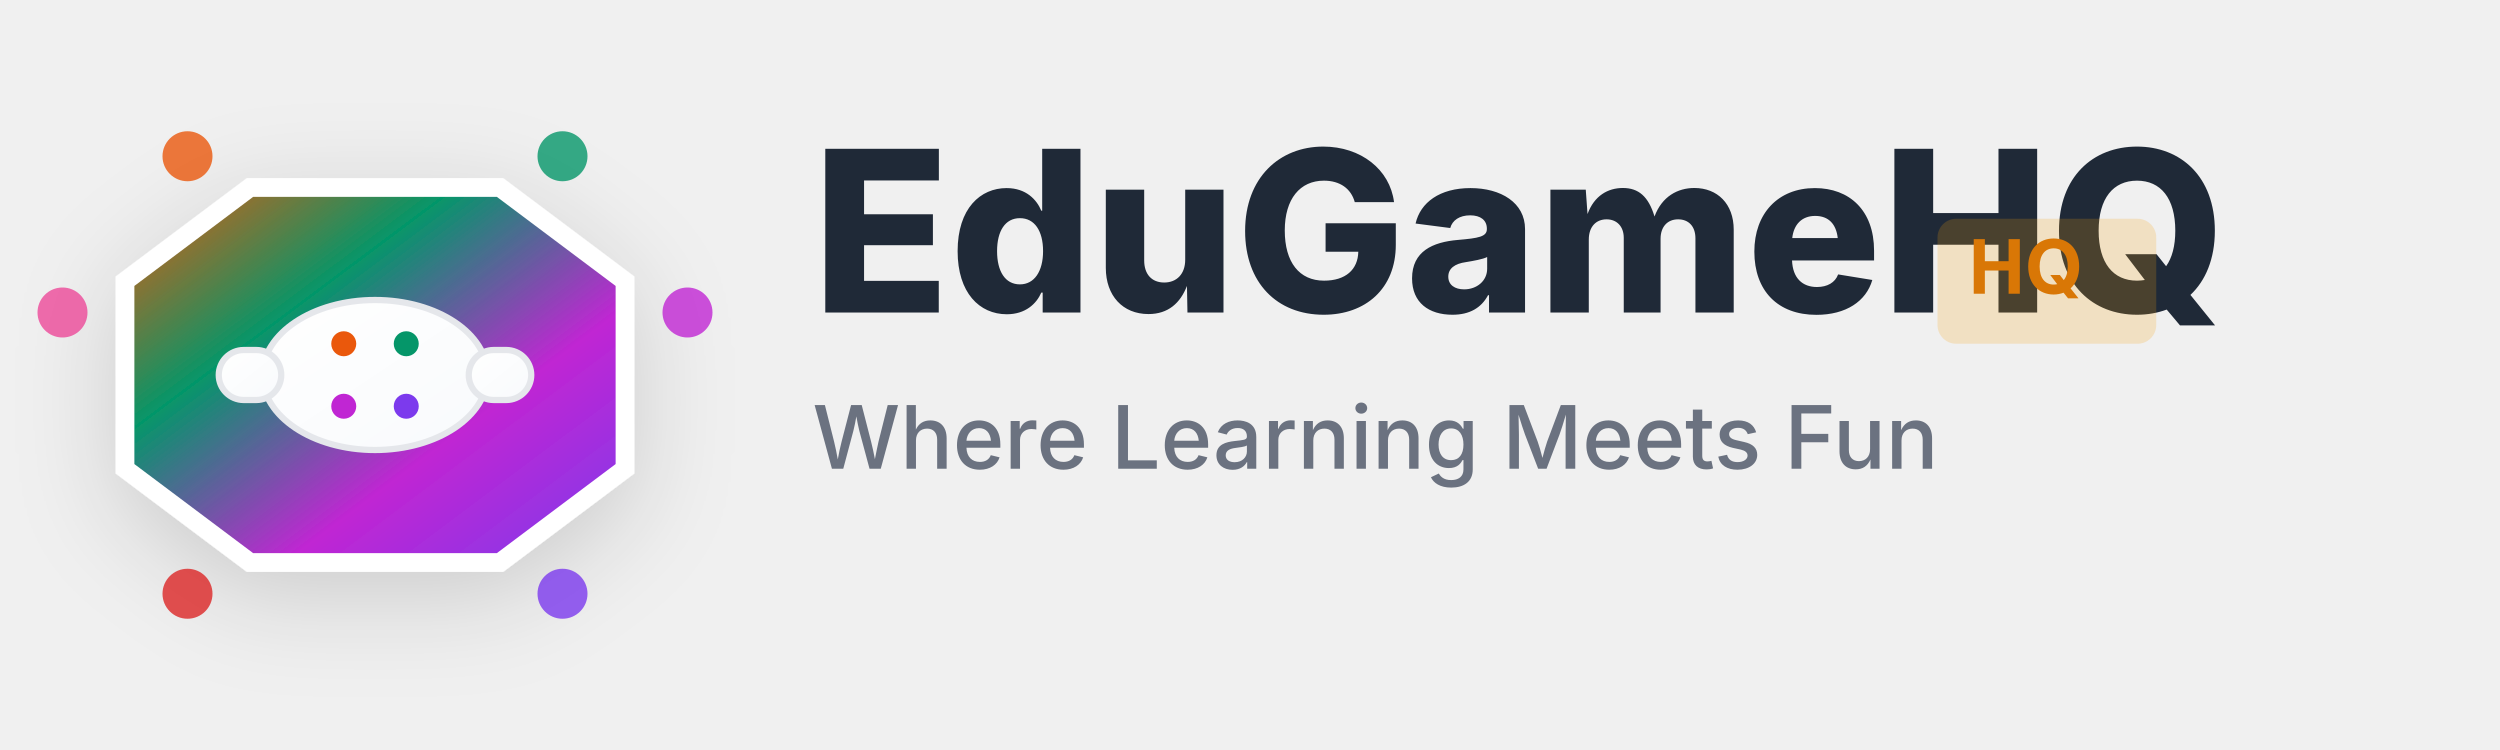
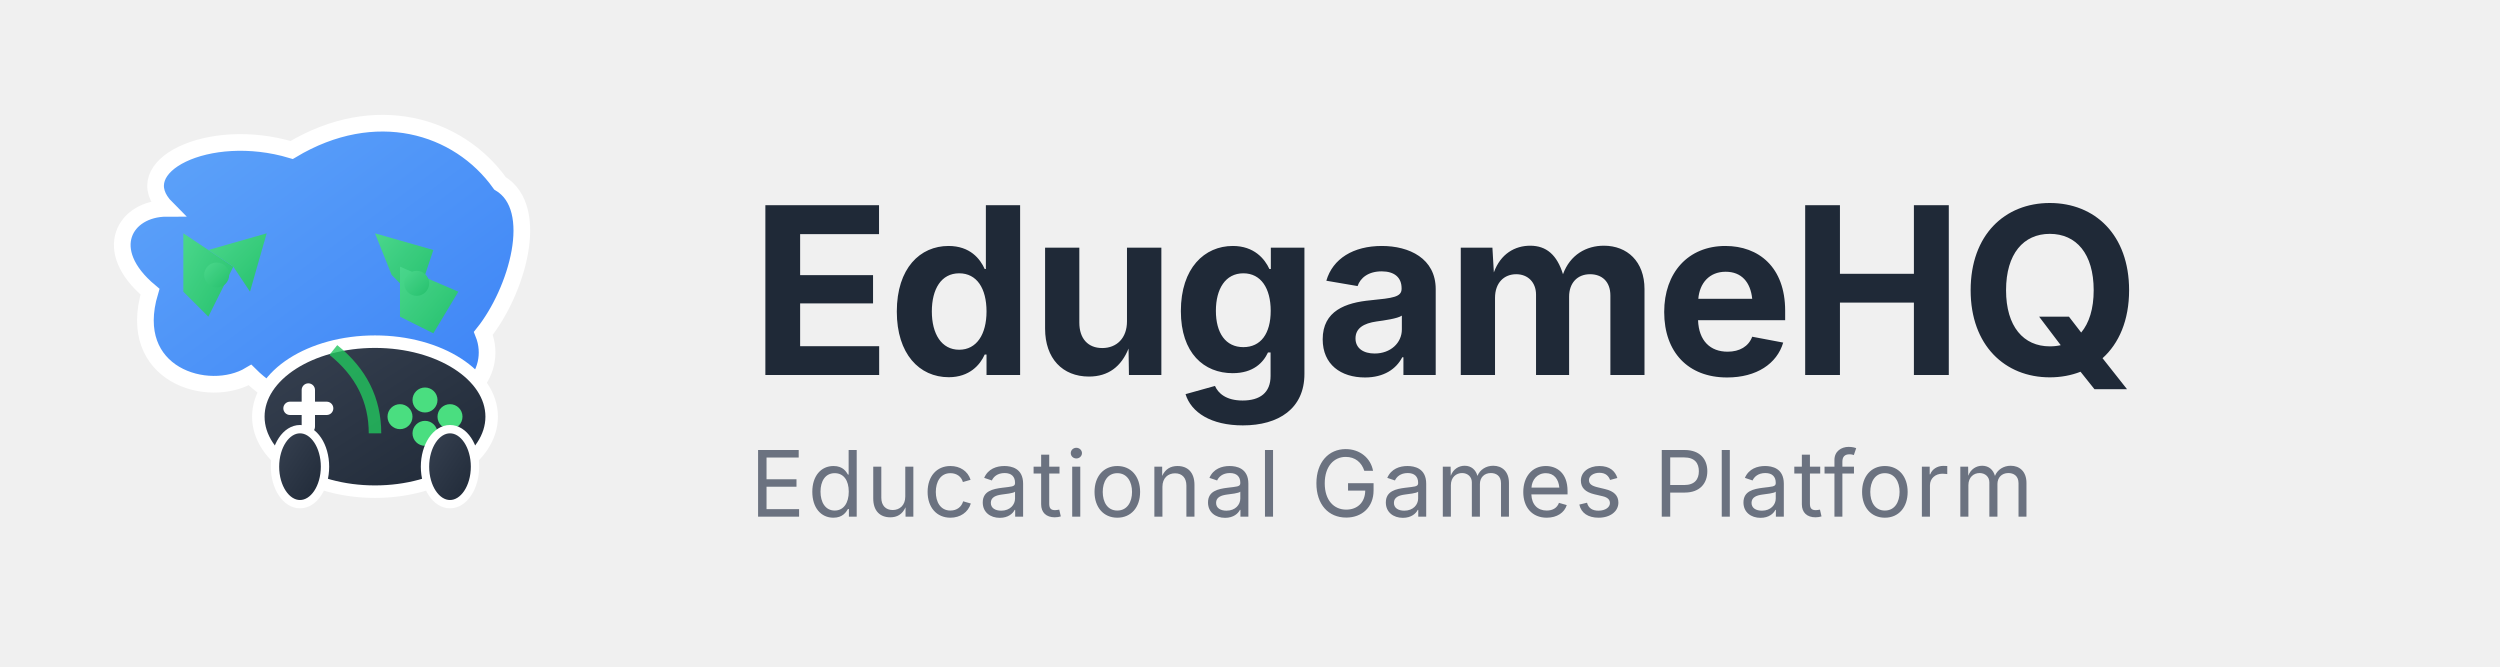
- <svg xmlns="http://www.w3.org/2000/svg" width="400" height="120" viewBox="0 0 400 120" fill="none">
+ <svg xmlns="http://www.w3.org/2000/svg" width="300" height="80" viewBox="0 0 300 80">
  <defs>
-     <linearGradient id="hexGradient" x1="0%" y1="0%" x2="100%" y2="100%">
-       <stop offset="0%" style="stop-color:#EA580C;stop-opacity:1" />
-       <stop offset="33%" style="stop-color:#059669;stop-opacity:1" />
-       <stop offset="66%" style="stop-color:#C026D3;stop-opacity:1" />
-       <stop offset="100%" style="stop-color:#7C3AED;stop-opacity:1" />
+     <linearGradient id="brainOutline" x1="0%" y1="0%" x2="100%" y2="100%">
+       <stop offset="0%" style="stop-color:#60A5FA;stop-opacity:1" />
+       <stop offset="100%" style="stop-color:#3B82F6;stop-opacity:1" />
    </linearGradient>
-     <linearGradient id="controllerGradient" x1="0%" y1="0%" x2="100%" y2="100%">
-       <stop offset="0%" style="stop-color:#FFFFFF;stop-opacity:1" />
-       <stop offset="100%" style="stop-color:#F8FAFC;stop-opacity:1" />
+     <linearGradient id="brainCircuit" x1="0%" y1="0%" x2="100%" y2="100%">
+       <stop offset="0%" style="stop-color:#4ADE80;stop-opacity:1" />
+       <stop offset="100%" style="stop-color:#22C55E;stop-opacity:1" />
    </linearGradient>
-     <filter id="shadow" x="-50%" y="-50%" width="200%" height="200%">
-       <feDropShadow dx="0" dy="4" stdDeviation="8" flood-color="#000000" flood-opacity="0.15" />
-     </filter>
+     <linearGradient id="gamepadColor" x1="0%" y1="0%" x2="100%" y2="100%">
+       <stop offset="0%" style="stop-color:#374151;stop-opacity:1" />
+       <stop offset="100%" style="stop-color:#1F2937;stop-opacity:1" />
+     </linearGradient>
  </defs>
-   <polygon points="40,30 20,45 20,75 40,90 80,90 100,75 100,45 80,30" fill="url(#hexGradient)" stroke="#FFFFFF" stroke-width="3" rx="8" filter="url(#shadow)" />
-   <ellipse cx="60" cy="60" rx="18" ry="12" fill="url(#controllerGradient)" stroke="#E5E7EB" stroke-width="1" />
-   <rect x="35" y="56" width="10" height="8" rx="4" fill="url(#controllerGradient)" stroke="#E5E7EB" stroke-width="1" />
-   <rect x="75" y="56" width="10" height="8" rx="4" fill="url(#controllerGradient)" stroke="#E5E7EB" stroke-width="1" />
-   <circle cx="55" cy="55" r="2" fill="#EA580C" />
-   <circle cx="65" cy="55" r="2" fill="#059669" />
-   <circle cx="55" cy="65" r="2" fill="#C026D3" />
-   <circle cx="65" cy="65" r="2" fill="#7C3AED" />
-   <circle cx="30" cy="25" r="4" fill="#EA580C" opacity="0.8" />
-   <circle cx="90" cy="25" r="4" fill="#059669" opacity="0.8" />
-   <circle cx="110" cy="50" r="4" fill="#C026D3" opacity="0.8" />
-   <circle cx="90" cy="95" r="4" fill="#7C3AED" opacity="0.8" />
-   <circle cx="30" cy="95" r="4" fill="#DC2626" opacity="0.8" />
-   <circle cx="10" cy="50" r="4" fill="#EC4899" opacity="0.8" />
-   <text x="130" y="50" font-family="Inter, Arial, sans-serif" font-size="36" font-weight="800" fill="#1F2937">
-     EduGameHQ
-   </text>
-   <text x="130" y="75" font-family="Inter, Arial, sans-serif" font-size="14" font-weight="500" fill="#6B7280">
-     Where Learning Meets Fun
-   </text>
-   <rect x="310" y="35" width="35" height="20" rx="3" fill="#F59E0B" opacity="0.2" />
-   <text x="315" y="47" font-family="Inter, Arial, sans-serif" font-size="12" font-weight="700" fill="#D97706">
-     HQ
-   </text>
+   <g transform="translate(10, 10)">
+     <path d="M10 15               C5 10, 15 5, 25 8              C35 2, 45 5, 50 12              C55 15, 52 25, 48 30              C50 35, 45 40, 40 38              C35 42, 25 40, 20 35              C15 38, 5 35, 8 25              C2 20, 5 15, 10 15 Z" fill="url(#brainOutline)" stroke="#FFFFFF" stroke-width="2" />
+     <g fill="url(#brainCircuit)" opacity="0.9">
+       <path d="M12 18 L18 22 L15 28 L12 25 Z" />
+       <path d="M15 20 L22 18 L20 25 L18 22 Z" />
+       <circle cx="16" cy="23" r="1.5" />
+       <path d="M35 18 L42 20 L40 26 L37 23 Z" />
+       <path d="M38 22 L45 25 L42 30 L38 28 Z" />
+       <circle cx="40" cy="24" r="1.5" />
+       <path d="M25 22 L35 22" stroke="url(#brainCircuit)" stroke-width="1.5" fill="none" />
+       <path d="M22 26 L38 26" stroke="url(#brainCircuit)" stroke-width="1" fill="none" />
+     </g>
+     <g transform="translate(35, 40)">
+       <ellipse cx="0" cy="0" rx="14" ry="9" fill="url(#gamepadColor)" stroke="#FFFFFF" stroke-width="1.5" />
+       <g transform="translate(-8, -1)">
+         <rect x="-0.8" y="-3" width="1.6" height="6" rx="0.8" fill="#FFFFFF" />
+         <rect x="-3" y="-0.8" width="6" height="1.6" rx="0.8" fill="#FFFFFF" />
+       </g>
+       <circle cx="6" cy="-2" r="1.5" fill="#4ADE80" />
+       <circle cx="9" cy="0" r="1.5" fill="#4ADE80" />
+       <circle cx="6" cy="2" r="1.5" fill="#4ADE80" />
+       <circle cx="3" cy="0" r="1.5" fill="#4ADE80" />
+       <ellipse cx="-9" cy="6" rx="3" ry="4.5" fill="url(#gamepadColor)" stroke="#FFFFFF" stroke-width="1" />
+       <ellipse cx="9" cy="6" rx="3" ry="4.5" fill="url(#gamepadColor)" stroke="#FFFFFF" stroke-width="1" />
+     </g>
+     <path d="M30 32 Q35 36 35 42" stroke="#22C55E" stroke-width="1.5" fill="none" opacity="0.8" />
+   </g>
+   <text x="90" y="45" font-family="'Inter', 'Helvetica', sans-serif" font-size="28" font-weight="700" fill="#1F2937" letter-spacing="-0.5px">EdugameHQ</text>
+   <text x="90" y="62" font-family="'Inter', sans-serif" font-size="11" font-weight="400" fill="#6B7280" letter-spacing="0.3px">Educational Games Platform</text>
</svg>
